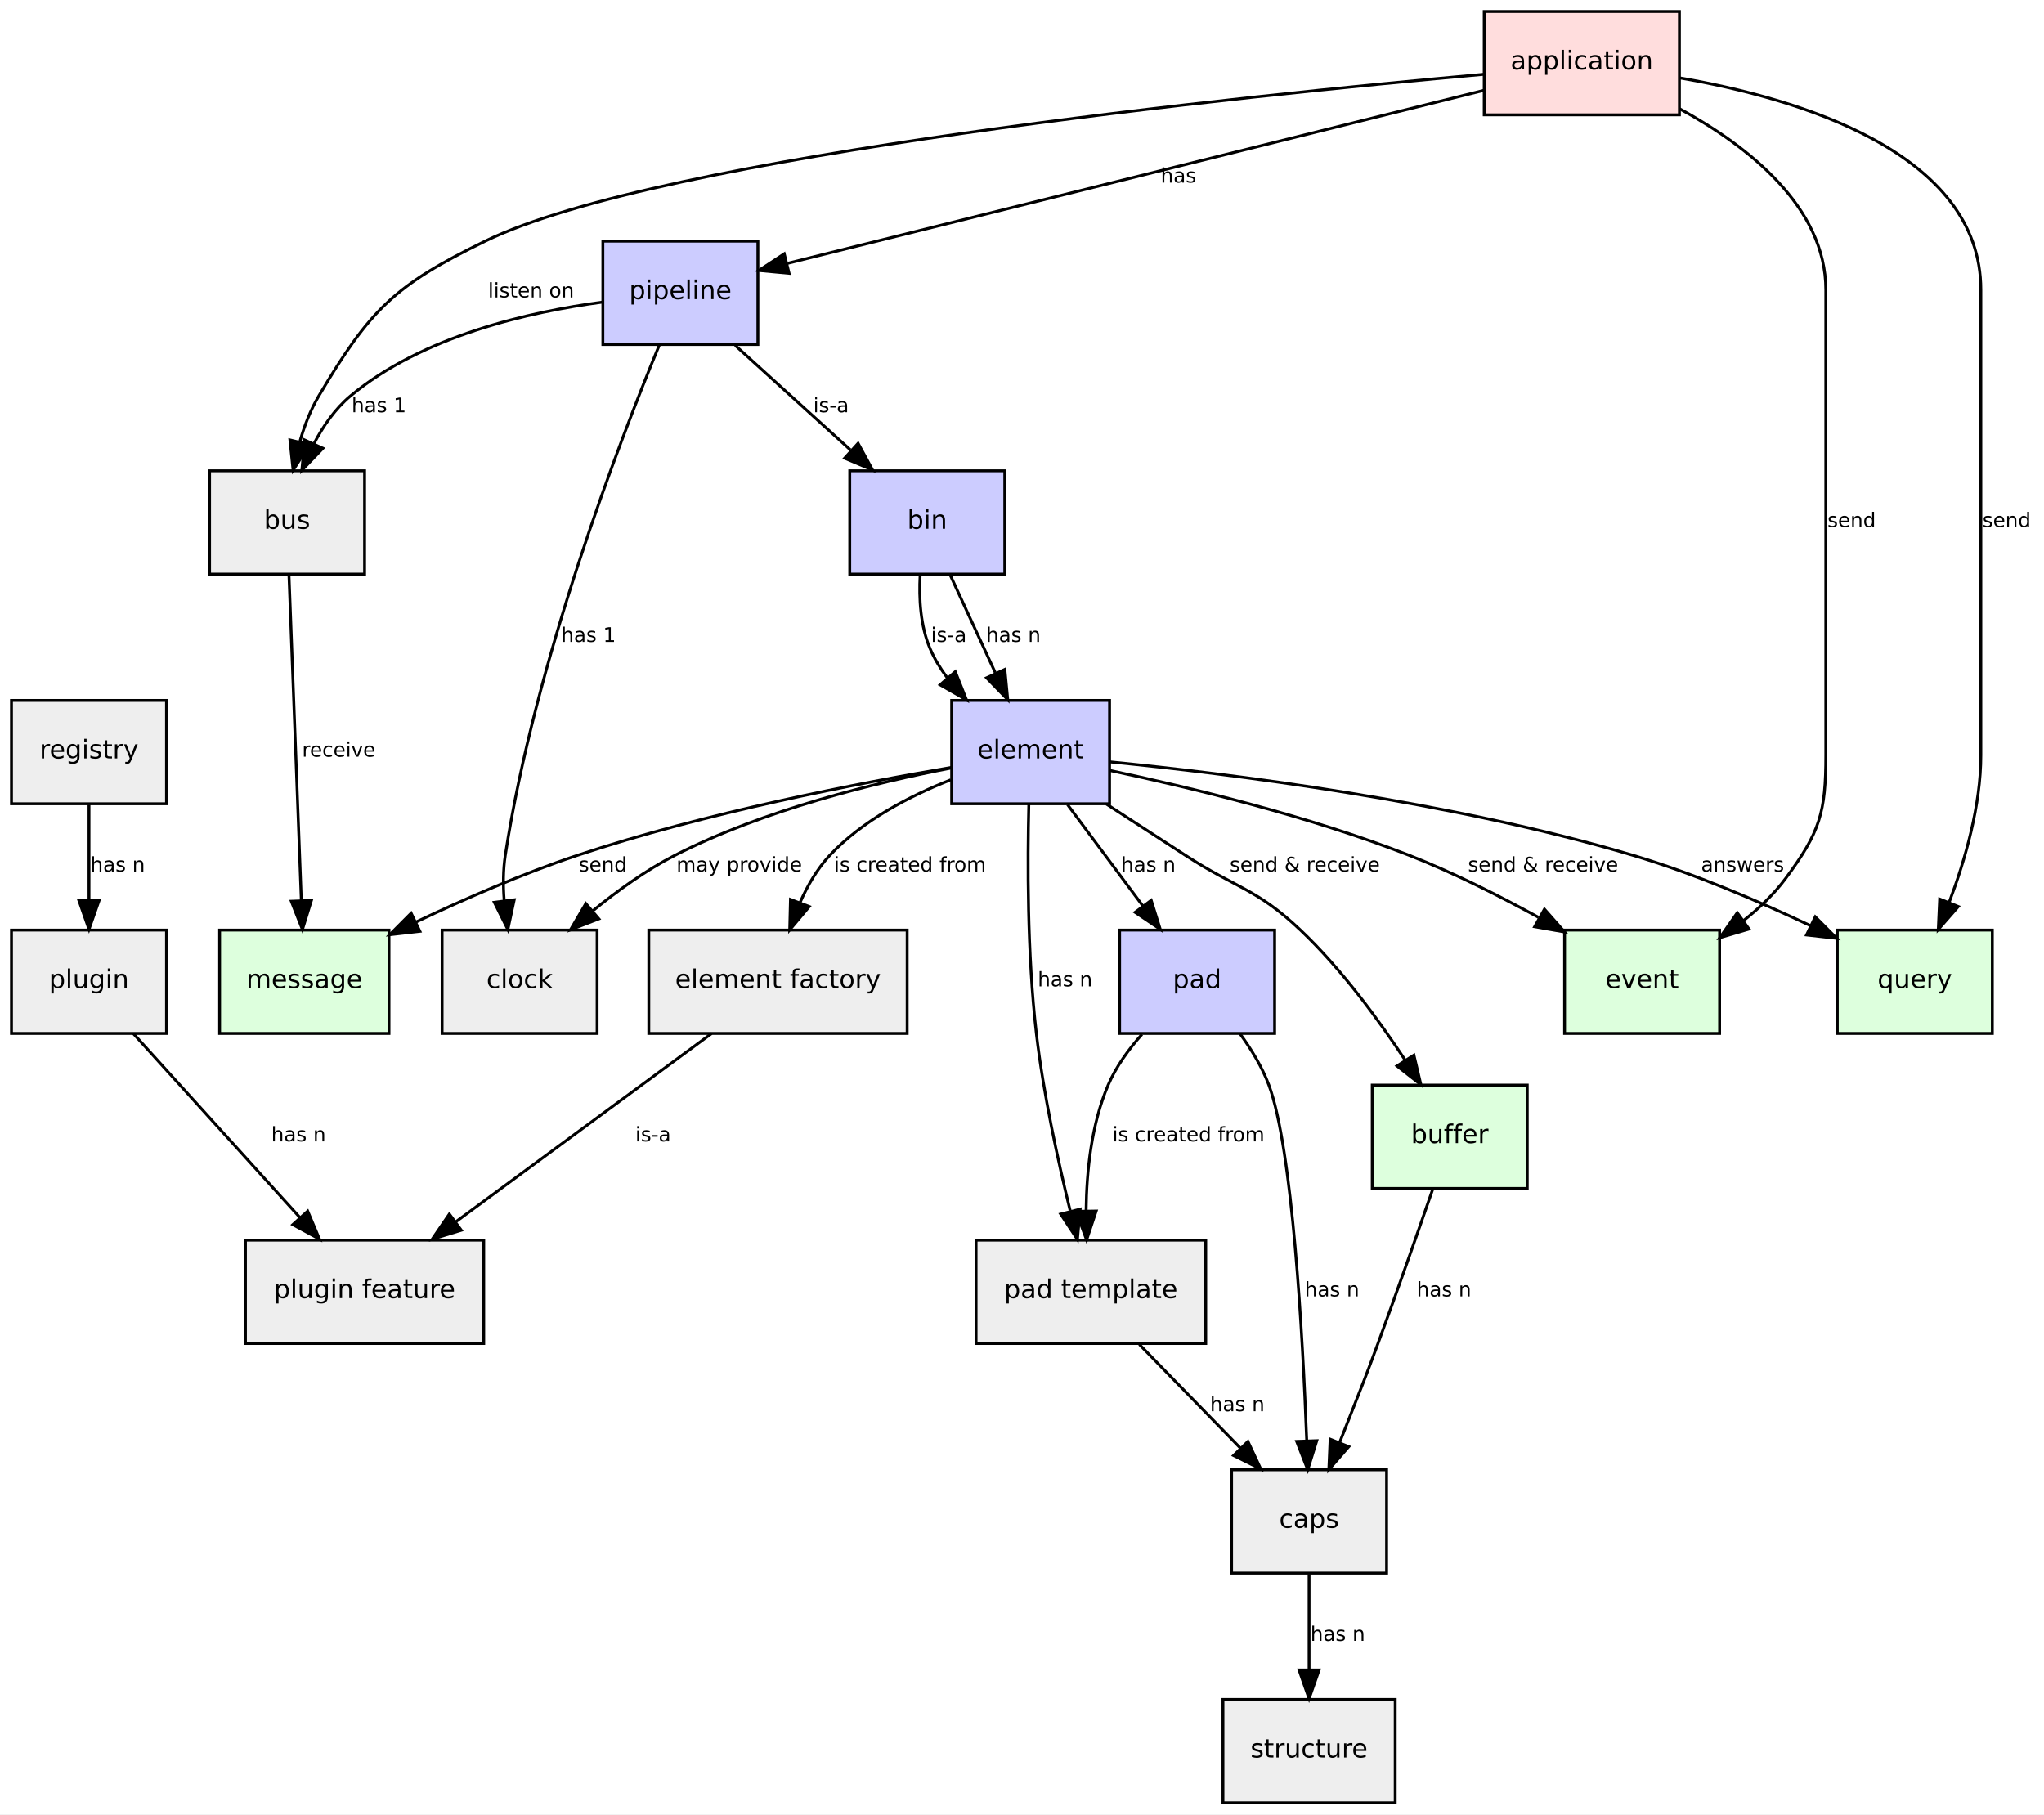
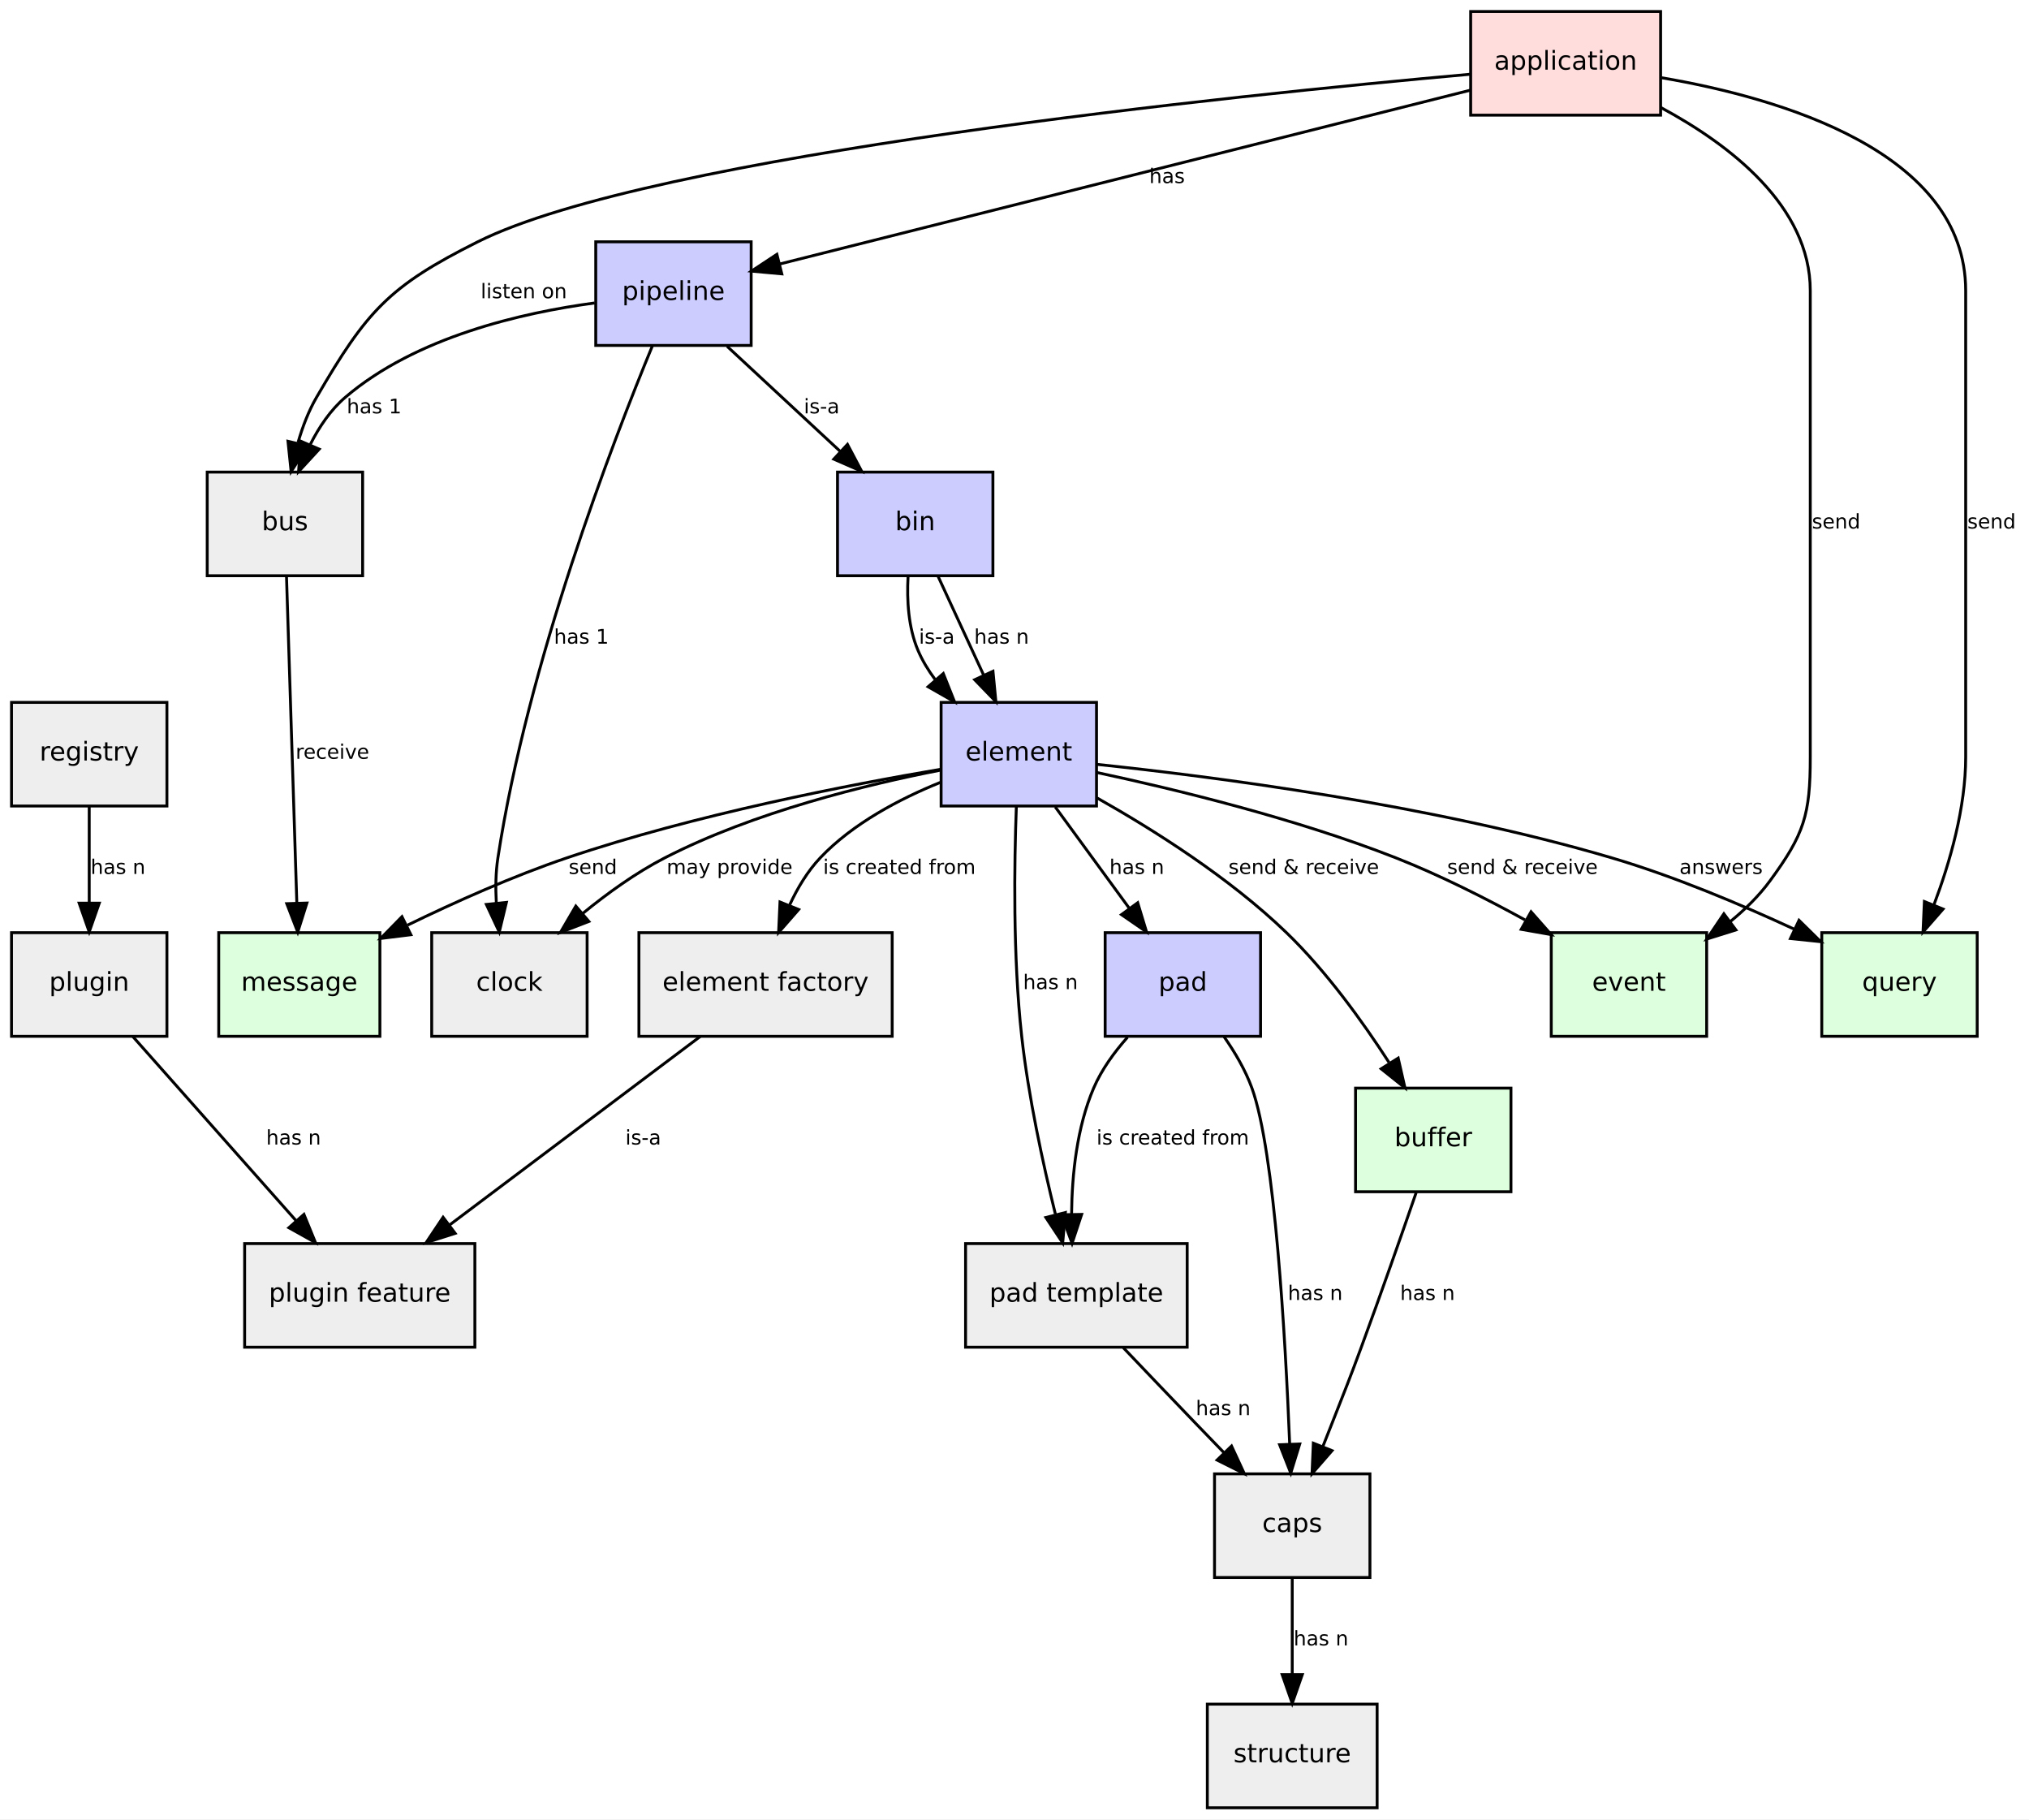
- <svg xmlns="http://www.w3.org/2000/svg" xmlns:xlink="http://www.w3.org/1999/xlink" width="712pt" height="632pt" viewBox="0.00 0.00 712.00 632.00">
+ <svg xmlns="http://www.w3.org/2000/svg" xmlns:xlink="http://www.w3.org/1999/xlink" width="705pt" height="632pt" viewBox="0.00 0.00 705.00 632.00">
  <g id="graph0" class="graph" transform="scale(1 1) rotate(0) translate(4 628)">
-     <polygon fill="white" stroke="none" points="-4,4 -4,-628 708,-628 708,4 -4,4" />
+     <polygon fill="white" stroke="none" points="-4,4 -4,-628 701,-628 701,4 -4,4" />
    <g id="node1" class="node">
-       <polygon fill="#ffdddd" stroke="black" points="581,-624 513,-624 513,-588 581,-588 581,-624" />
-       <text text-anchor="middle" x="547" y="-603.8" font-family="Bitstream Vera Sans" font-size="9.00">application</text>
+       <polygon fill="#ffdddd" stroke="black" points="573,-624 507,-624 507,-588 573,-588 573,-624" />
+       <text text-anchor="middle" x="540" y="-603.8" font-family="Bitstream Vera Sans" font-size="9.00">application</text>
    </g>
    <g id="node3" class="node">
      <g id="a_node3">
        <a xlink:href="GstBus.html" xlink:title="bus" target="_top">
-           <polygon fill="#eeeeee" stroke="black" points="123,-464 69,-464 69,-428 123,-428 123,-464" />
-           <text text-anchor="middle" x="96" y="-443.8" font-family="Bitstream Vera Sans" font-size="9.00">bus</text>
+           <polygon fill="#eeeeee" stroke="black" points="122,-464 68,-464 68,-428 122,-428 122,-464" />
+           <text text-anchor="middle" x="95" y="-443.8" font-family="Bitstream Vera Sans" font-size="9.00">bus</text>
        </a>
      </g>
    </g>
    <g id="edge24" class="edge">
-       <path fill="none" stroke="black" d="M512.839,-602.11C431.071,-594.787 226.336,-573.934 165,-544 133.348,-528.553 124.98,-520.285 107,-490 104.171,-485.236 102.064,-479.755 100.496,-474.337" />
-       <polygon fill="black" stroke="black" points="103.805,-473.124 98.097,-464.198 96.993,-474.736 103.805,-473.124" />
-       <text text-anchor="middle" x="181" y="-524.4" font-family="Bitstream Vera Sans" font-size="7.00">listen on</text>
+       <path fill="none" stroke="black" d="M506.758,-602.199C426.171,-595.002 222.572,-574.283 162,-544 131.074,-528.539 123.39,-519.884 106,-490 103.213,-485.211 101.124,-479.72 99.561,-474.299" />
+       <polygon fill="black" stroke="black" points="102.87,-473.085 97.156,-464.163 96.059,-474.701 102.87,-473.085" />
+       <text text-anchor="middle" x="178" y="-524.4" font-family="Bitstream Vera Sans" font-size="7.00">listen on</text>
    </g>
    <g id="node9" class="node">
      <g id="a_node9">
        <a xlink:href="gstreamer-GstEvent.html" xlink:title="event" target="_top">
-           <polygon fill="#ddffdd" stroke="black" points="595,-304 541,-304 541,-268 595,-268 595,-304" />
-           <text text-anchor="middle" x="568" y="-283.8" font-family="Bitstream Vera Sans" font-size="9.00">event</text>
+           <polygon fill="#ddffdd" stroke="black" points="589,-304 535,-304 535,-268 589,-268 589,-304" />
+           <text text-anchor="middle" x="562" y="-283.8" font-family="Bitstream Vera Sans" font-size="9.00">event</text>
        </a>
      </g>
    </g>
    <g id="edge26" class="edge">
-       <path fill="none" stroke="black" d="M581.083,-590.104C604.731,-577.208 632,-556.041 632,-527 632,-527 632,-527 632,-365 632,-344.901 629.961,-338.152 618,-322 613.933,-316.508 608.741,-311.561 603.25,-307.234" />
-       <polygon fill="black" stroke="black" points="605.244,-304.357 595.086,-301.346 601.149,-310.034 605.244,-304.357" />
-       <text text-anchor="middle" x="641" y="-444.4" font-family="Bitstream Vera Sans" font-size="7.00">send</text>
+       <path fill="none" stroke="black" d="M573.107,-590.632C596.973,-577.79 625,-556.442 625,-527 625,-527 625,-527 625,-365 625,-344.901 622.884,-338.209 611,-322 607.187,-316.799 602.366,-312.073 597.245,-307.894" />
+       <polygon fill="black" stroke="black" points="599.161,-304.957 589.052,-301.788 594.979,-310.57 599.161,-304.957" />
+       <text text-anchor="middle" x="634" y="-444.4" font-family="Bitstream Vera Sans" font-size="7.00">send</text>
    </g>
    <g id="node13" class="node">
      <g id="a_node13">
        <a xlink:href="GstPipeline.html" xlink:title="pipeline" target="_top">
-           <polygon fill="#ccccff" stroke="black" points="260,-544 206,-544 206,-508 260,-508 260,-544" />
-           <text text-anchor="middle" x="233" y="-523.8" font-family="Bitstream Vera Sans" font-size="9.00">pipeline</text>
+           <polygon fill="#ccccff" stroke="black" points="257,-544 203,-544 203,-508 257,-508 257,-544" />
+           <text text-anchor="middle" x="230" y="-523.8" font-family="Bitstream Vera Sans" font-size="9.00">pipeline</text>
        </a>
      </g>
    </g>
    <g id="edge23" class="edge">
-       <path fill="none" stroke="black" d="M512.799,-596.504C453.447,-581.761 331.849,-551.555 270.363,-536.281" />
-       <polygon fill="black" stroke="black" points="270.868,-532.8 260.319,-533.786 269.181,-539.594 270.868,-532.8" />
-       <text text-anchor="middle" x="406.5" y="-564.4" font-family="Bitstream Vera Sans" font-size="7.00">has</text>
+       <path fill="none" stroke="black" d="M506.825,-596.653C448.502,-581.978 328.013,-551.661 267.053,-536.323" />
+       <polygon fill="black" stroke="black" points="267.647,-532.863 257.095,-533.817 265.939,-539.652 267.647,-532.863" />
+       <text text-anchor="middle" x="401.5" y="-564.4" font-family="Bitstream Vera Sans" font-size="7.00">has</text>
    </g>
    <g id="node16" class="node">
      <g id="a_node16">
        <a xlink:href="gstreamer-GstQuery.html" xlink:title="query" target="_top">
-           <polygon fill="#ddffdd" stroke="black" points="690,-304 636,-304 636,-268 690,-268 690,-304" />
-           <text text-anchor="middle" x="663" y="-283.8" font-family="Bitstream Vera Sans" font-size="9.00">query</text>
+           <polygon fill="#ddffdd" stroke="black" points="683,-304 629,-304 629,-268 683,-268 683,-304" />
+           <text text-anchor="middle" x="656" y="-283.8" font-family="Bitstream Vera Sans" font-size="9.00">query</text>
        </a>
      </g>
    </g>
    <g id="edge25" class="edge">
-       <path fill="none" stroke="black" d="M581.003,-600.877C622.154,-593.772 686,-575.011 686,-527 686,-527 686,-527 686,-365 686,-347.449 680.577,-328.551 674.997,-313.753" />
-       <polygon fill="black" stroke="black" points="678.147,-312.205 671.174,-304.229 671.651,-314.813 678.147,-312.205" />
-       <text text-anchor="middle" x="695" y="-444.4" font-family="Bitstream Vera Sans" font-size="7.00">send</text>
+       <path fill="none" stroke="black" d="M573.294,-600.999C614.416,-593.987 679,-575.287 679,-527 679,-527 679,-527 679,-365 679,-347.449 673.577,-328.551 667.997,-313.753" />
+       <polygon fill="black" stroke="black" points="671.147,-312.205 664.174,-304.229 664.651,-314.813 671.147,-312.205" />
+       <text text-anchor="middle" x="688" y="-444.4" font-family="Bitstream Vera Sans" font-size="7.00">send</text>
    </g>
    <g id="node2" class="node">
      <g id="a_node2">
        <a xlink:href="GstBin.html" xlink:title="bin" target="_top">
-           <polygon fill="#ccccff" stroke="black" points="346,-464 292,-464 292,-428 346,-428 346,-464" />
-           <text text-anchor="middle" x="319" y="-443.8" font-family="Bitstream Vera Sans" font-size="9.00">bin</text>
+           <polygon fill="#ccccff" stroke="black" points="341,-464 287,-464 287,-428 341,-428 341,-464" />
+           <text text-anchor="middle" x="314" y="-443.8" font-family="Bitstream Vera Sans" font-size="9.00">bin</text>
        </a>
      </g>
    </g>
    <g id="node7" class="node">
      <g id="a_node7">
        <a xlink:href="GstElement.html" xlink:title="element" target="_top">
-           <polygon fill="#ccccff" stroke="black" points="382.5,-384 327.5,-384 327.5,-348 382.5,-348 382.5,-384" />
-           <text text-anchor="middle" x="355" y="-363.8" font-family="Bitstream Vera Sans" font-size="9.00">element</text>
+           <polygon fill="#ccccff" stroke="black" points="377,-384 323,-384 323,-348 377,-348 377,-384" />
+           <text text-anchor="middle" x="350" y="-363.8" font-family="Bitstream Vera Sans" font-size="9.00">element</text>
        </a>
      </g>
    </g>
    <g id="edge1" class="edge">
-       <path fill="none" stroke="black" d="M316.513,-427.631C316.068,-419.539 316.592,-409.964 320,-402 321.509,-398.474 323.555,-395.114 325.905,-391.97" />
-       <polygon fill="black" stroke="black" points="328.757,-394.024 332.678,-384.181 323.475,-389.431 328.757,-394.024" />
-       <text text-anchor="middle" x="326.5" y="-404.4" font-family="Bitstream Vera Sans" font-size="7.00">is-a</text>
+       <path fill="none" stroke="black" d="M311.513,-427.631C311.068,-419.539 311.592,-409.964 315,-402 316.509,-398.474 318.555,-395.114 320.905,-391.97" />
+       <polygon fill="black" stroke="black" points="323.757,-394.024 327.678,-384.181 318.475,-389.431 323.757,-394.024" />
+       <text text-anchor="middle" x="321.5" y="-404.4" font-family="Bitstream Vera Sans" font-size="7.00">is-a</text>
    </g>
    <g id="edge12" class="edge">
-       <path fill="none" stroke="black" d="M326.99,-427.689C331.604,-417.692 337.505,-404.906 342.7,-393.651" />
-       <polygon fill="black" stroke="black" points="346.02,-394.809 347.033,-384.262 339.664,-391.875 346.02,-394.809" />
-       <text text-anchor="middle" x="349" y="-404.4" font-family="Bitstream Vera Sans" font-size="7.00">has n</text>
+       <path fill="none" stroke="black" d="M321.99,-427.689C326.604,-417.692 332.505,-404.906 337.7,-393.651" />
+       <polygon fill="black" stroke="black" points="341.02,-394.809 342.033,-384.262 334.664,-391.875 341.02,-394.809" />
+       <text text-anchor="middle" x="344" y="-404.4" font-family="Bitstream Vera Sans" font-size="7.00">has n</text>
    </g>
    <g id="node10" class="node">
      <g id="a_node10">
        <a xlink:href="gstreamer-GstMessage.html" xlink:title="message" target="_top">
-           <polygon fill="#ddffdd" stroke="black" points="131.5,-304 72.5,-304 72.5,-268 131.5,-268 131.5,-304" />
-           <text text-anchor="middle" x="102" y="-283.8" font-family="Bitstream Vera Sans" font-size="9.00">message</text>
+           <polygon fill="#ddffdd" stroke="black" points="128,-304 72,-304 72,-268 128,-268 128,-304" />
+           <text text-anchor="middle" x="100" y="-283.8" font-family="Bitstream Vera Sans" font-size="9.00">message</text>
        </a>
      </g>
    </g>
    <g id="edge19" class="edge">
-       <path fill="none" stroke="black" d="M96.653,-427.79C97.691,-400.485 99.722,-346.994 100.96,-314.38" />
-       <polygon fill="black" stroke="black" points="104.465,-314.314 101.347,-304.188 97.47,-314.048 104.465,-314.314" />
-       <text text-anchor="middle" x="114" y="-364.4" font-family="Bitstream Vera Sans" font-size="7.00">receive</text>
+       <path fill="none" stroke="black" d="M95.545,-427.79C96.409,-400.485 98.102,-346.994 99.133,-314.38" />
+       <polygon fill="black" stroke="black" points="102.638,-314.294 99.456,-304.188 95.641,-314.073 102.638,-314.294" />
+       <text text-anchor="middle" x="111.5" y="-364.4" font-family="Bitstream Vera Sans" font-size="7.00">receive</text>
    </g>
    <g id="node4" class="node">
      <g id="a_node4">
        <a xlink:href="gstreamer-GstBuffer.html" xlink:title="buffer" target="_top">
-           <polygon fill="#ddffdd" stroke="black" points="528,-250 474,-250 474,-214 528,-214 528,-250" />
-           <text text-anchor="middle" x="501" y="-229.8" font-family="Bitstream Vera Sans" font-size="9.00">buffer</text>
+           <polygon fill="#ddffdd" stroke="black" points="521,-250 467,-250 467,-214 521,-214 521,-250" />
+           <text text-anchor="middle" x="494" y="-229.8" font-family="Bitstream Vera Sans" font-size="9.00">buffer</text>
        </a>
      </g>
    </g>
    <g id="node5" class="node">
      <g id="a_node5">
        <a xlink:href="gstreamer-GstCaps.html" xlink:title="caps" target="_top">
-           <polygon fill="#eeeeee" stroke="black" points="479,-116 425,-116 425,-80 479,-80 479,-116" />
-           <text text-anchor="middle" x="452" y="-95.8" font-family="Bitstream Vera Sans" font-size="9.00">caps</text>
+           <polygon fill="#eeeeee" stroke="black" points="472,-116 418,-116 418,-80 472,-80 472,-116" />
+           <text text-anchor="middle" x="445" y="-95.8" font-family="Bitstream Vera Sans" font-size="9.00">caps</text>
        </a>
      </g>
    </g>
    <g id="edge10" class="edge">
-       <path fill="none" stroke="black" d="M495.075,-213.734C490.094,-199.326 482.729,-178.272 476,-160 471.721,-148.382 470.521,-145.526 466,-134 464.925,-131.258 463.795,-128.399 462.662,-125.548" />
-       <polygon fill="black" stroke="black" points="465.838,-124.063 458.882,-116.072 459.336,-126.657 465.838,-124.063" />
-       <text text-anchor="middle" x="499" y="-176.4" font-family="Bitstream Vera Sans" font-size="7.00">has n</text>
+       <path fill="none" stroke="black" d="M488.075,-213.734C483.094,-199.326 475.729,-178.272 469,-160 464.721,-148.382 463.521,-145.526 459,-134 457.925,-131.258 456.795,-128.399 455.662,-125.548" />
+       <polygon fill="black" stroke="black" points="458.838,-124.063 451.882,-116.072 452.336,-126.657 458.838,-124.063" />
+       <text text-anchor="middle" x="492" y="-176.4" font-family="Bitstream Vera Sans" font-size="7.00">has n</text>
    </g>
    <g id="node18" class="node">
      <g id="a_node18">
        <a xlink:href="gstreamer-GstStructure.html" xlink:title="structure" target="_top">
-           <polygon fill="#eeeeee" stroke="black" points="482,-36 422,-36 422,-0 482,-0 482,-36" />
-           <text text-anchor="middle" x="452" y="-15.8" font-family="Bitstream Vera Sans" font-size="9.00">structure</text>
+           <polygon fill="#eeeeee" stroke="black" points="474.5,-36 415.5,-36 415.5,-0 474.5,-0 474.5,-36" />
+           <text text-anchor="middle" x="445" y="-15.8" font-family="Bitstream Vera Sans" font-size="9.00">structure</text>
        </a>
      </g>
    </g>
    <g id="edge11" class="edge">
-       <path fill="none" stroke="black" d="M452,-79.689C452,-69.894 452,-57.422 452,-46.335" />
-       <polygon fill="black" stroke="black" points="455.5,-46.262 452,-36.262 448.5,-46.262 455.5,-46.262" />
-       <text text-anchor="middle" x="462" y="-56.4" font-family="Bitstream Vera Sans" font-size="7.00">has n</text>
+       <path fill="none" stroke="black" d="M445,-79.689C445,-69.894 445,-57.422 445,-46.335" />
+       <polygon fill="black" stroke="black" points="448.5,-46.262 445,-36.262 441.5,-46.262 448.5,-46.262" />
+       <text text-anchor="middle" x="455" y="-56.4" font-family="Bitstream Vera Sans" font-size="7.00">has n</text>
    </g>
    <g id="node6" class="node">
      <g id="a_node6">
        <a xlink:href="GstClock.html" xlink:title="clock" target="_top">
-           <polygon fill="#eeeeee" stroke="black" points="204,-304 150,-304 150,-268 204,-268 204,-304" />
-           <text text-anchor="middle" x="177" y="-283.8" font-family="Bitstream Vera Sans" font-size="9.00">clock</text>
+           <polygon fill="#eeeeee" stroke="black" points="200,-304 146,-304 146,-268 200,-268 200,-304" />
+           <text text-anchor="middle" x="173" y="-283.8" font-family="Bitstream Vera Sans" font-size="9.00">clock</text>
        </a>
      </g>
    </g>
    <g id="edge17" class="edge">
-       <path fill="none" stroke="black" d="M381.372,-347.917C390.161,-342.221 400.004,-335.839 409,-330 426.785,-318.456 433.595,-318.569 449,-304 463.157,-290.611 476.114,-272.942 485.553,-258.58" />
-       <polygon fill="black" stroke="black" points="488.516,-260.443 490.955,-250.132 482.618,-256.672 488.516,-260.443" />
-       <text text-anchor="middle" x="450.5" y="-324.4" font-family="Bitstream Vera Sans" font-size="7.00">send &amp; receive</text>
+       <path fill="none" stroke="black" d="M377.168,-350.815C396.82,-339.732 423.276,-323.047 443,-304 456.792,-290.682 469.391,-273.218 478.616,-258.944" />
+       <polygon fill="black" stroke="black" points="481.816,-260.43 484.17,-250.1 475.888,-256.707 481.816,-260.43" />
+       <text text-anchor="middle" x="449" y="-324.4" font-family="Bitstream Vera Sans" font-size="7.00">send &amp; receive</text>
    </g>
    <g id="edge7" class="edge">
-       <path fill="none" stroke="black" d="M327.234,-360.439C301.305,-355.435 262.052,-345.921 231,-330 220.979,-324.862 211.039,-317.702 202.471,-310.697" />
-       <polygon fill="black" stroke="black" points="204.602,-307.915 194.718,-304.1 200.065,-313.246 204.602,-307.915" />
-       <text text-anchor="middle" x="253.5" y="-324.4" font-family="Bitstream Vera Sans" font-size="7.00">may provide</text>
+       <path fill="none" stroke="black" d="M322.951,-360.496C297.239,-355.49 258,-345.937 227,-330 216.985,-324.851 207.046,-317.689 198.477,-310.684" />
+       <polygon fill="black" stroke="black" points="200.608,-307.902 190.724,-304.088 196.073,-313.234 200.608,-307.902" />
+       <text text-anchor="middle" x="249.5" y="-324.4" font-family="Bitstream Vera Sans" font-size="7.00">may provide</text>
    </g>
    <g id="node8" class="node">
      <g id="a_node8">
        <a xlink:href="GstElementFactory.html" xlink:title="element factory" target="_top">
-           <polygon fill="#eeeeee" stroke="black" points="312,-304 222,-304 222,-268 312,-268 312,-304" />
-           <text text-anchor="middle" x="267" y="-283.8" font-family="Bitstream Vera Sans" font-size="9.00">element factory</text>
+           <polygon fill="#eeeeee" stroke="black" points="306,-304 218,-304 218,-268 306,-268 306,-304" />
+           <text text-anchor="middle" x="262" y="-283.8" font-family="Bitstream Vera Sans" font-size="9.00">element factory</text>
        </a>
      </g>
    </g>
    <g id="edge14" class="edge">
-       <path fill="none" stroke="black" d="M327.192,-356.36C313.019,-350.764 296.414,-342.208 285,-330 280.68,-325.38 277.32,-319.573 274.737,-313.734" />
-       <polygon fill="black" stroke="black" points="277.899,-312.2 271.09,-304.082 271.351,-314.674 277.899,-312.2" />
-       <text text-anchor="middle" x="313" y="-324.4" font-family="Bitstream Vera Sans" font-size="7.00">is created from</text>
+       <path fill="none" stroke="black" d="M322.684,-356.184C308.739,-350.538 292.367,-341.99 281,-330 276.611,-325.371 273.132,-319.56 270.415,-313.721" />
+       <polygon fill="black" stroke="black" points="273.513,-312.045 266.537,-304.071 267.018,-314.655 273.513,-312.045" />
+       <text text-anchor="middle" x="308.5" y="-324.4" font-family="Bitstream Vera Sans" font-size="7.00">is created from</text>
    </g>
    <g id="edge16" class="edge">
-       <path fill="none" stroke="black" d="M382.632,-359.605C409.75,-353.864 452.014,-343.715 487,-330 502.175,-324.051 518.167,-315.984 531.895,-308.443" />
-       <polygon fill="black" stroke="black" points="533.988,-311.282 541,-303.34 530.565,-305.176 533.988,-311.282" />
-       <text text-anchor="middle" x="533.5" y="-324.4" font-family="Bitstream Vera Sans" font-size="7.00">send &amp; receive</text>
+       <path fill="none" stroke="black" d="M377.167,-359.631C404.067,-353.879 446.165,-343.694 481,-330 496.169,-324.037 512.16,-315.966 525.889,-308.428" />
+       <polygon fill="black" stroke="black" points="527.981,-311.267 534.994,-303.326 524.559,-305.161 527.981,-311.267" />
+       <text text-anchor="middle" x="525" y="-324.4" font-family="Bitstream Vera Sans" font-size="7.00">send &amp; receive</text>
    </g>
    <g id="edge18" class="edge">
-       <path fill="none" stroke="black" d="M327.415,-360.675C295.511,-355.266 241.648,-344.871 197,-330 178.015,-323.677 157.714,-314.798 140.773,-306.749" />
-       <polygon fill="black" stroke="black" points="142.263,-303.582 131.737,-302.384 139.219,-309.885 142.263,-303.582" />
-       <text text-anchor="middle" x="206" y="-324.4" font-family="Bitstream Vera Sans" font-size="7.00">send</text>
+       <path fill="none" stroke="black" d="M322.853,-360.766C291.168,-355.41 237.441,-345.035 193,-330 174.266,-323.662 154.263,-314.719 137.627,-306.629" />
+       <polygon fill="black" stroke="black" points="138.771,-303.29 128.256,-301.99 135.666,-309.563 138.771,-303.29" />
+       <text text-anchor="middle" x="202" y="-324.4" font-family="Bitstream Vera Sans" font-size="7.00">send</text>
    </g>
    <g id="node11" class="node">
      <g id="a_node11">
        <a xlink:href="GstPad.html" xlink:title="pad" target="_top">
-           <polygon fill="#ccccff" stroke="black" points="440,-304 386,-304 386,-268 440,-268 440,-304" />
-           <text text-anchor="middle" x="413" y="-283.8" font-family="Bitstream Vera Sans" font-size="9.00">pad</text>
+           <polygon fill="#ccccff" stroke="black" points="434,-304 380,-304 380,-268 434,-268 434,-304" />
+           <text text-anchor="middle" x="407" y="-283.8" font-family="Bitstream Vera Sans" font-size="9.00">pad</text>
        </a>
      </g>
    </g>
    <g id="edge6" class="edge">
-       <path fill="none" stroke="black" d="M367.872,-347.689C375.606,-337.288 385.585,-323.869 394.191,-312.294" />
-       <polygon fill="black" stroke="black" points="397.005,-314.375 400.164,-304.262 391.388,-310.199 397.005,-314.375" />
-       <text text-anchor="middle" x="396" y="-324.4" font-family="Bitstream Vera Sans" font-size="7.00">has n</text>
+       <path fill="none" stroke="black" d="M362.65,-347.689C370.177,-337.389 379.867,-324.129 388.269,-312.632" />
+       <polygon fill="black" stroke="black" points="391.311,-314.401 394.385,-304.262 385.659,-310.271 391.311,-314.401" />
+       <text text-anchor="middle" x="391" y="-324.4" font-family="Bitstream Vera Sans" font-size="7.00">has n</text>
    </g>
    <g id="node12" class="node">
      <g id="a_node12">
        <a xlink:href="GstPadTemplate.html" xlink:title="pad template" target="_top">
-           <polygon fill="#eeeeee" stroke="black" points="416,-196 336,-196 336,-160 416,-160 416,-196" />
-           <text text-anchor="middle" x="376" y="-175.8" font-family="Bitstream Vera Sans" font-size="9.00">pad template</text>
+           <polygon fill="#eeeeee" stroke="black" points="408.5,-196 331.5,-196 331.5,-160 408.5,-160 408.5,-196" />
+           <text text-anchor="middle" x="370" y="-175.8" font-family="Bitstream Vera Sans" font-size="9.00">pad template</text>
        </a>
      </g>
    </g>
    <g id="edge5" class="edge">
-       <path fill="none" stroke="black" d="M354.373,-347.762C353.894,-328.315 353.779,-295.775 357,-268 359.427,-247.075 364.48,-223.805 368.765,-206.309" />
-       <polygon fill="black" stroke="black" points="372.254,-206.785 371.303,-196.233 365.466,-205.075 372.254,-206.785" />
-       <text text-anchor="middle" x="367" y="-284.4" font-family="Bitstream Vera Sans" font-size="7.00">has n</text>
+       <path fill="none" stroke="black" d="M349.143,-347.766C348.415,-328.323 347.922,-295.786 351,-268 353.319,-247.063 358.376,-223.793 362.69,-206.3" />
+       <polygon fill="black" stroke="black" points="366.179,-206.781 365.249,-196.227 359.395,-205.058 366.179,-206.781" />
+       <text text-anchor="middle" x="361" y="-284.4" font-family="Bitstream Vera Sans" font-size="7.00">has n</text>
    </g>
    <g id="edge15" class="edge">
-       <path fill="none" stroke="black" d="M382.676,-362.596C423.319,-358.573 501.235,-348.981 565,-330 586.078,-323.726 608.616,-314.061 626.757,-305.482" />
-       <polygon fill="black" stroke="black" points="628.322,-308.613 635.811,-301.118 625.283,-302.307 628.322,-308.613" />
-       <text text-anchor="middle" x="603" y="-324.4" font-family="Bitstream Vera Sans" font-size="7.00">answers</text>
+       <path fill="none" stroke="black" d="M377.129,-362.468C416.974,-358.286 493.377,-348.497 556,-330 577.607,-323.618 600.777,-313.855 619.368,-305.243" />
+       <polygon fill="black" stroke="black" points="621.089,-308.301 628.64,-300.869 618.103,-301.97 621.089,-308.301" />
+       <text text-anchor="middle" x="594" y="-324.4" font-family="Bitstream Vera Sans" font-size="7.00">answers</text>
    </g>
    <g id="node15" class="node">
      <g id="a_node15">
        <a xlink:href="GstPluginFeature.html" xlink:title="plugin feature" target="_top">
-           <polygon fill="#eeeeee" stroke="black" points="164.5,-196 81.5,-196 81.5,-160 164.5,-160 164.5,-196" />
-           <text text-anchor="middle" x="123" y="-175.8" font-family="Bitstream Vera Sans" font-size="9.00">plugin feature</text>
+           <polygon fill="#eeeeee" stroke="black" points="161,-196 81,-196 81,-160 161,-160 161,-196" />
+           <text text-anchor="middle" x="121" y="-175.8" font-family="Bitstream Vera Sans" font-size="9.00">plugin feature</text>
        </a>
      </g>
    </g>
    <g id="edge22" class="edge">
-       <path fill="none" stroke="black" d="M243.864,-267.969C219.76,-250.226 181.821,-222.299 154.885,-202.471" />
-       <polygon fill="black" stroke="black" points="156.685,-199.45 146.557,-196.341 152.536,-205.088 156.685,-199.45" />
-       <text text-anchor="middle" x="223.5" y="-230.4" font-family="Bitstream Vera Sans" font-size="7.00">is-a</text>
+       <path fill="none" stroke="black" d="M239.346,-267.969C215.744,-250.226 178.595,-222.299 152.22,-202.471" />
+       <polygon fill="black" stroke="black" points="154.163,-199.552 144.066,-196.341 149.956,-205.147 154.163,-199.552" />
+       <text text-anchor="middle" x="219.5" y="-230.4" font-family="Bitstream Vera Sans" font-size="7.00">is-a</text>
    </g>
    <g id="edge8" class="edge">
-       <path fill="none" stroke="black" d="M427.945,-267.881C431.87,-262.494 435.655,-256.298 438,-250 446.192,-227.992 449.765,-163.333 451.179,-126.151" />
-       <polygon fill="black" stroke="black" points="454.682,-126.128 451.537,-116.011 447.686,-125.881 454.682,-126.128" />
-       <text text-anchor="middle" x="460" y="-176.4" font-family="Bitstream Vera Sans" font-size="7.00">has n</text>
+       <path fill="none" stroke="black" d="M421.344,-267.803C425.111,-262.414 428.746,-256.236 431,-250 438.96,-227.971 442.618,-163.615 444.109,-126.415" />
+       <polygon fill="black" stroke="black" points="447.613,-126.383 444.489,-116.259 440.618,-126.121 447.613,-126.383" />
+       <text text-anchor="middle" x="453" y="-176.4" font-family="Bitstream Vera Sans" font-size="7.00">has n</text>
    </g>
    <g id="edge13" class="edge">
-       <path fill="none" stroke="black" d="M393.78,-267.685C389.148,-262.473 384.748,-256.417 382,-250 376.16,-236.361 374.475,-219.918 374.334,-206.291" />
-       <polygon fill="black" stroke="black" points="377.837,-206.131 374.502,-196.075 370.838,-206.016 377.837,-206.131" />
-       <text text-anchor="middle" x="410" y="-230.4" font-family="Bitstream Vera Sans" font-size="7.00">is created from</text>
+       <path fill="none" stroke="black" d="M387.78,-267.685C383.148,-262.473 378.748,-256.417 376,-250 370.16,-236.361 368.475,-219.918 368.334,-206.291" />
+       <polygon fill="black" stroke="black" points="371.837,-206.131 368.502,-196.075 364.838,-206.016 371.837,-206.131" />
+       <text text-anchor="middle" x="403.5" y="-230.4" font-family="Bitstream Vera Sans" font-size="7.00">is created from</text>
    </g>
    <g id="edge9" class="edge">
-       <path fill="none" stroke="black" d="M392.867,-159.689C403.198,-149.086 416.586,-135.346 428.009,-123.622" />
-       <polygon fill="black" stroke="black" points="430.708,-125.867 435.18,-116.262 425.695,-120.982 430.708,-125.867" />
-       <text text-anchor="middle" x="427" y="-136.4" font-family="Bitstream Vera Sans" font-size="7.00">has n</text>
+       <path fill="none" stroke="black" d="M386.323,-159.807C393.824,-151.926 402.846,-142.473 411,-134 414.348,-130.521 417.891,-126.856 421.376,-123.26" />
+       <polygon fill="black" stroke="black" points="423.913,-125.672 428.367,-116.059 418.89,-120.796 423.913,-125.672" />
+       <text text-anchor="middle" x="421" y="-136.4" font-family="Bitstream Vera Sans" font-size="7.00">has n</text>
    </g>
    <g id="edge2" class="edge">
-       <path fill="none" stroke="black" d="M252.086,-507.689C263.888,-496.985 279.215,-483.084 292.221,-471.288" />
-       <polygon fill="black" stroke="black" points="294.911,-473.573 299.967,-464.262 290.209,-468.388 294.911,-473.573" />
-       <text text-anchor="middle" x="285.5" y="-484.4" font-family="Bitstream Vera Sans" font-size="7.00">is-a</text>
+       <path fill="none" stroke="black" d="M248.642,-507.689C260.17,-496.985 275.14,-483.084 287.844,-471.288" />
+       <polygon fill="black" stroke="black" points="290.463,-473.632 295.41,-464.262 285.7,-468.502 290.463,-473.632" />
+       <text text-anchor="middle" x="281.5" y="-484.4" font-family="Bitstream Vera Sans" font-size="7.00">is-a</text>
    </g>
    <g id="edge3" class="edge">
-       <path fill="none" stroke="black" d="M205.982,-522.778C180.69,-519.425 143.13,-511.024 118,-490 112.766,-485.621 108.637,-479.682 105.439,-473.616" />
-       <polygon fill="black" stroke="black" points="108.477,-471.842 101.154,-464.186 102.104,-474.738 108.477,-471.842" />
-       <text text-anchor="middle" x="128" y="-484.4" font-family="Bitstream Vera Sans" font-size="7.00">has 1</text>
+       <path fill="none" stroke="black" d="M202.644,-522.756C177.514,-519.39 140.552,-510.984 116,-490 110.861,-485.608 106.867,-479.663 103.809,-473.596" />
+       <polygon fill="black" stroke="black" points="106.918,-471.967 99.746,-464.169 100.49,-474.738 106.918,-471.967" />
+       <text text-anchor="middle" x="126" y="-484.4" font-family="Bitstream Vera Sans" font-size="7.00">has 1</text>
    </g>
    <g id="edge4" class="edge">
-       <path fill="none" stroke="black" d="M225.721,-507.939C211.912,-474.538 182.365,-397.851 172,-330 171.232,-324.971 171.219,-319.596 171.617,-314.408" />
-       <polygon fill="black" stroke="black" points="175.126,-314.553 172.897,-304.196 168.18,-313.682 175.126,-314.553" />
-       <text text-anchor="middle" x="201" y="-404.4" font-family="Bitstream Vera Sans" font-size="7.00">has 1</text>
+       <path fill="none" stroke="black" d="M222.721,-507.939C208.912,-474.538 179.365,-397.851 169,-330 168.234,-324.983 168.152,-319.613 168.447,-314.428" />
+       <polygon fill="black" stroke="black" points="171.956,-314.516 169.482,-304.214 164.992,-313.811 171.956,-314.516" />
+       <text text-anchor="middle" x="198" y="-404.4" font-family="Bitstream Vera Sans" font-size="7.00">has 1</text>
    </g>
    <g id="node14" class="node">
      <g id="a_node14">
        <a xlink:href="GstPlugin.html" xlink:title="plugin" target="_top">
          <polygon fill="#eeeeee" stroke="black" points="54,-304 0,-304 0,-268 54,-268 54,-304" />
          <text text-anchor="middle" x="27" y="-283.8" font-family="Bitstream Vera Sans" font-size="9.00">plugin</text>
        </a>
      </g>
    </g>
    <g id="edge21" class="edge">
-       <path fill="none" stroke="black" d="M42.424,-267.969C58.146,-250.61 82.695,-223.503 100.567,-203.769" />
-       <polygon fill="black" stroke="black" points="103.177,-206.102 107.295,-196.341 97.988,-201.403 103.177,-206.102" />
-       <text text-anchor="middle" x="100" y="-230.4" font-family="Bitstream Vera Sans" font-size="7.00">has n</text>
+       <path fill="none" stroke="black" d="M42.103,-267.969C57.429,-250.687 81.323,-223.743 98.802,-204.032" />
+       <polygon fill="black" stroke="black" points="101.606,-206.145 105.622,-196.341 96.369,-201.5 101.606,-206.145" />
+       <text text-anchor="middle" x="98" y="-230.4" font-family="Bitstream Vera Sans" font-size="7.00">has n</text>
    </g>
    <g id="node17" class="node">
      <g id="a_node17">
        <a xlink:href="GstRegistry.html" xlink:title="registry" target="_top">
          <polygon fill="#eeeeee" stroke="black" points="54,-384 0,-384 0,-348 54,-348 54,-384" />
          <text text-anchor="middle" x="27" y="-363.8" font-family="Bitstream Vera Sans" font-size="9.00">registry</text>
        </a>
      </g>
    </g>
    <g id="edge20" class="edge">
      <path fill="none" stroke="black" d="M27,-347.689C27,-337.894 27,-325.422 27,-314.335" />
      <polygon fill="black" stroke="black" points="30.5,-314.262 27,-304.262 23.5,-314.262 30.5,-314.262" />
      <text text-anchor="middle" x="37" y="-324.4" font-family="Bitstream Vera Sans" font-size="7.00">has n</text>
    </g>
  </g>
</svg>
